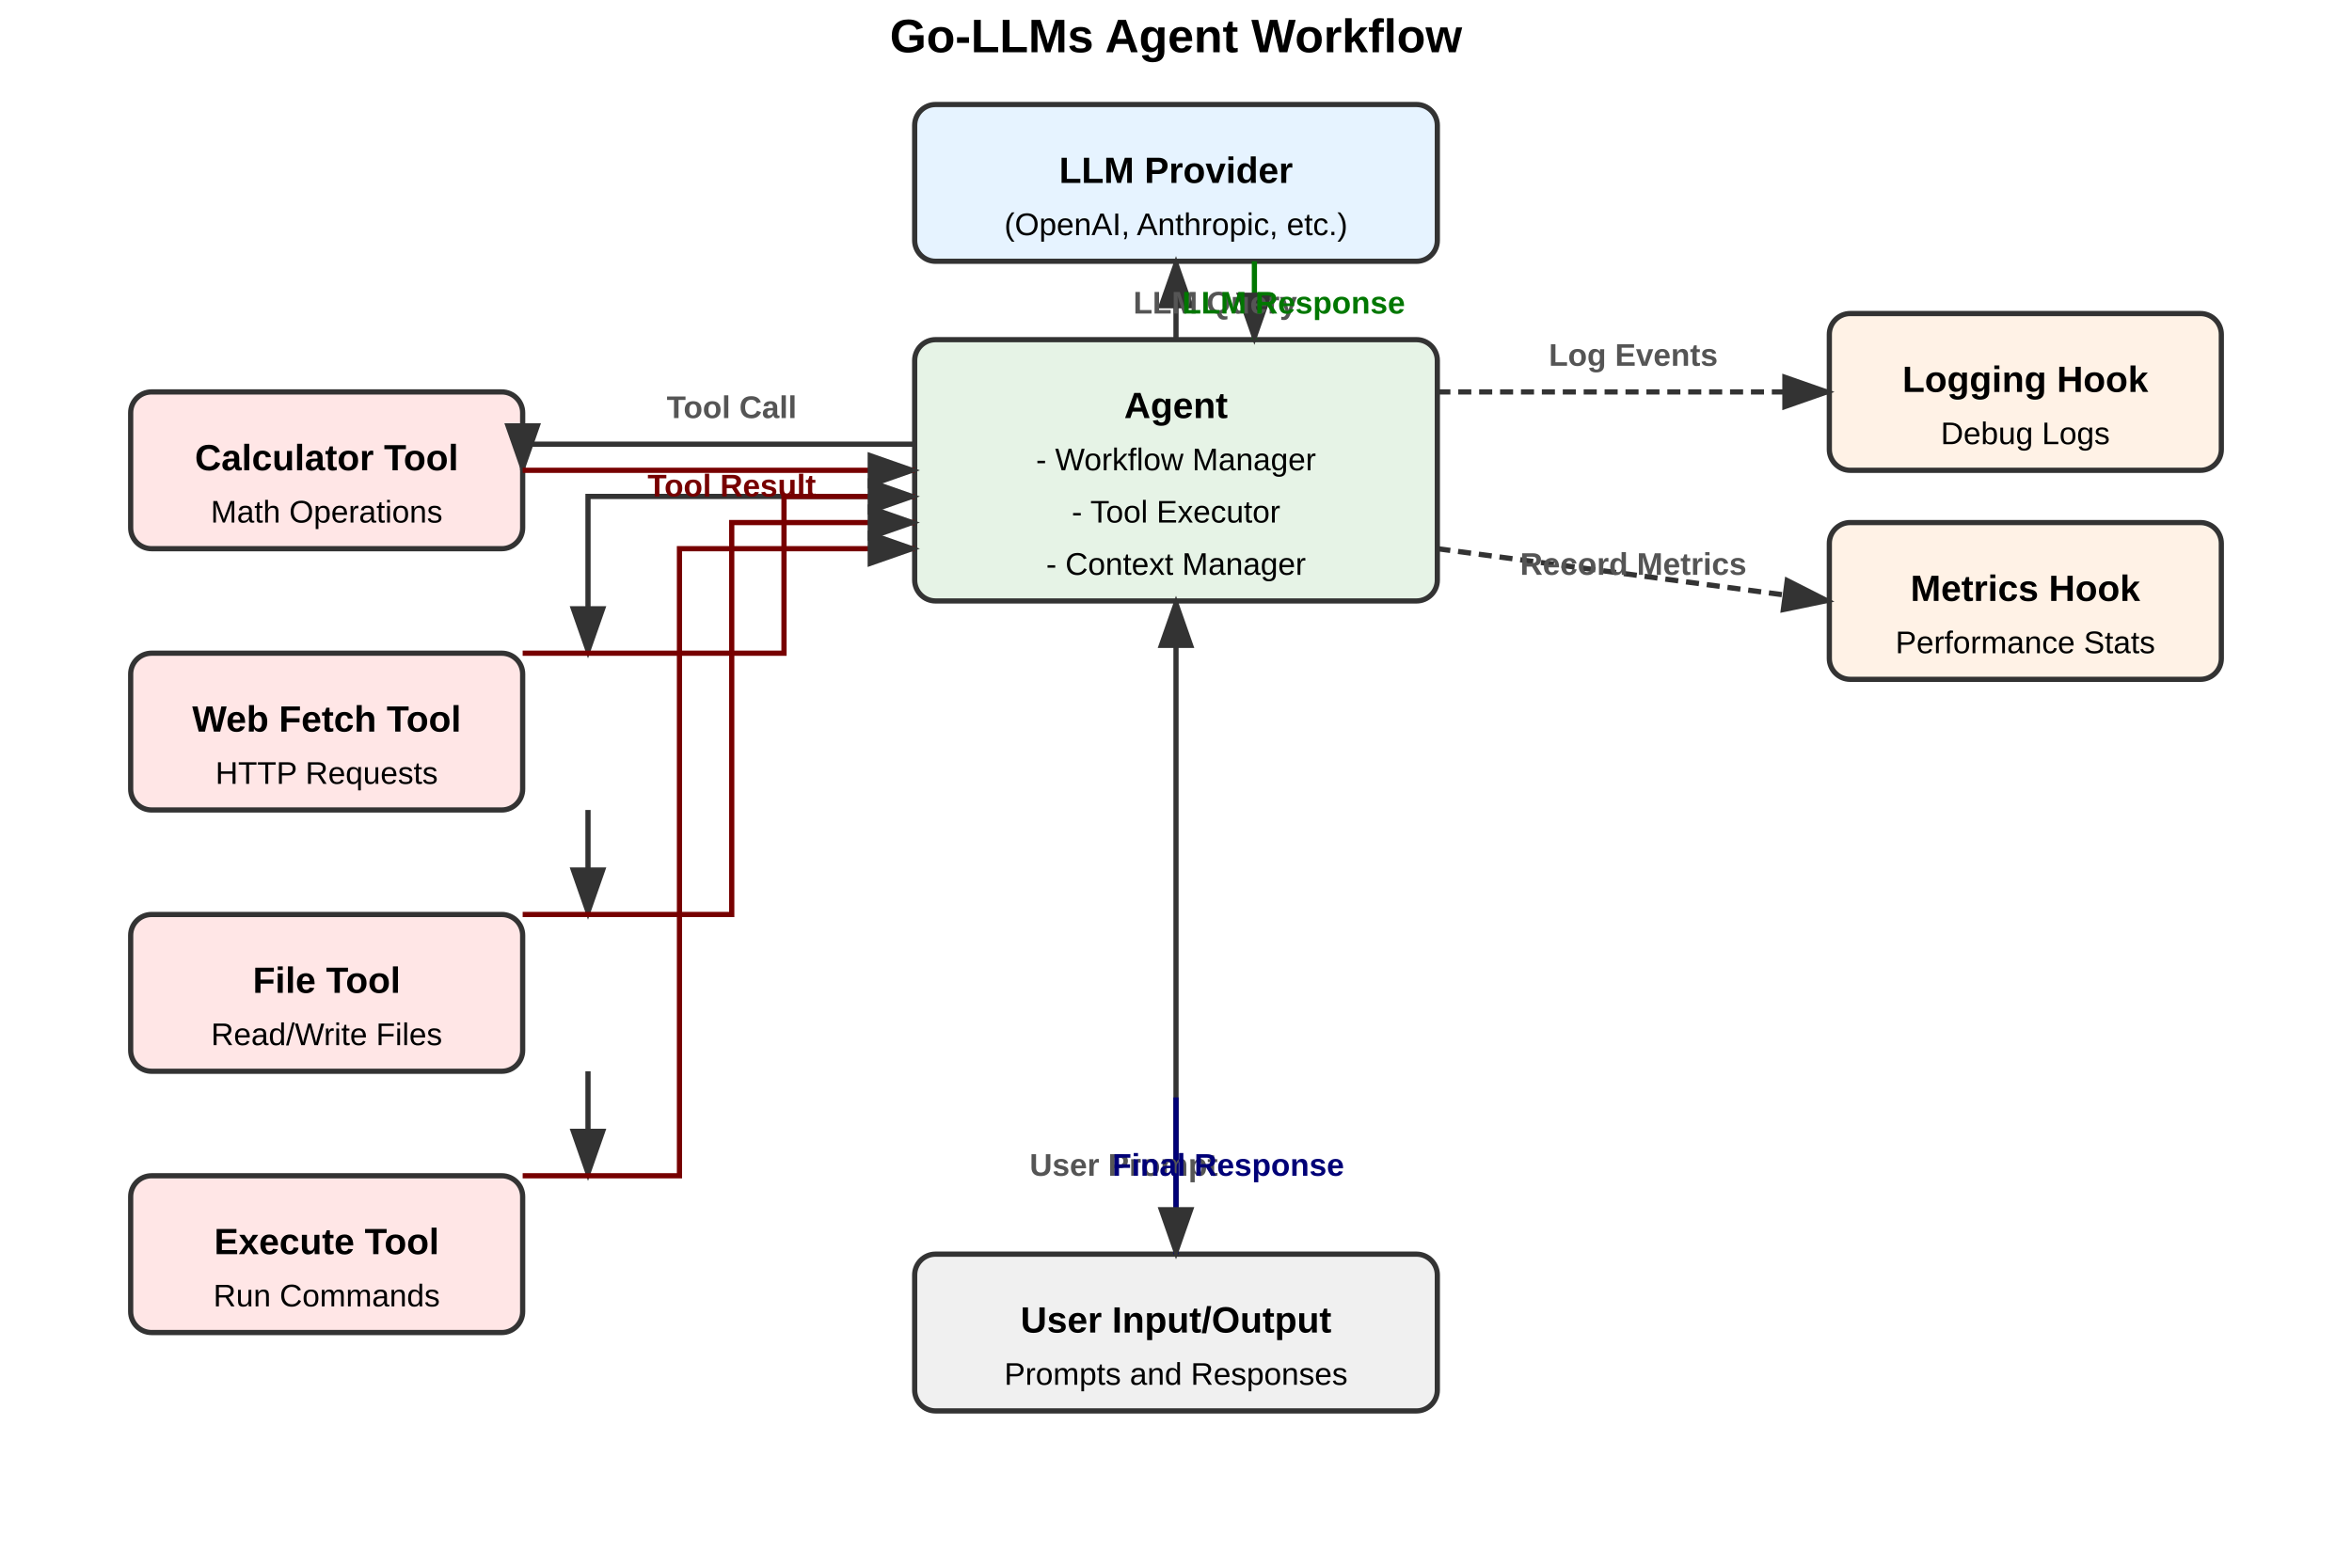
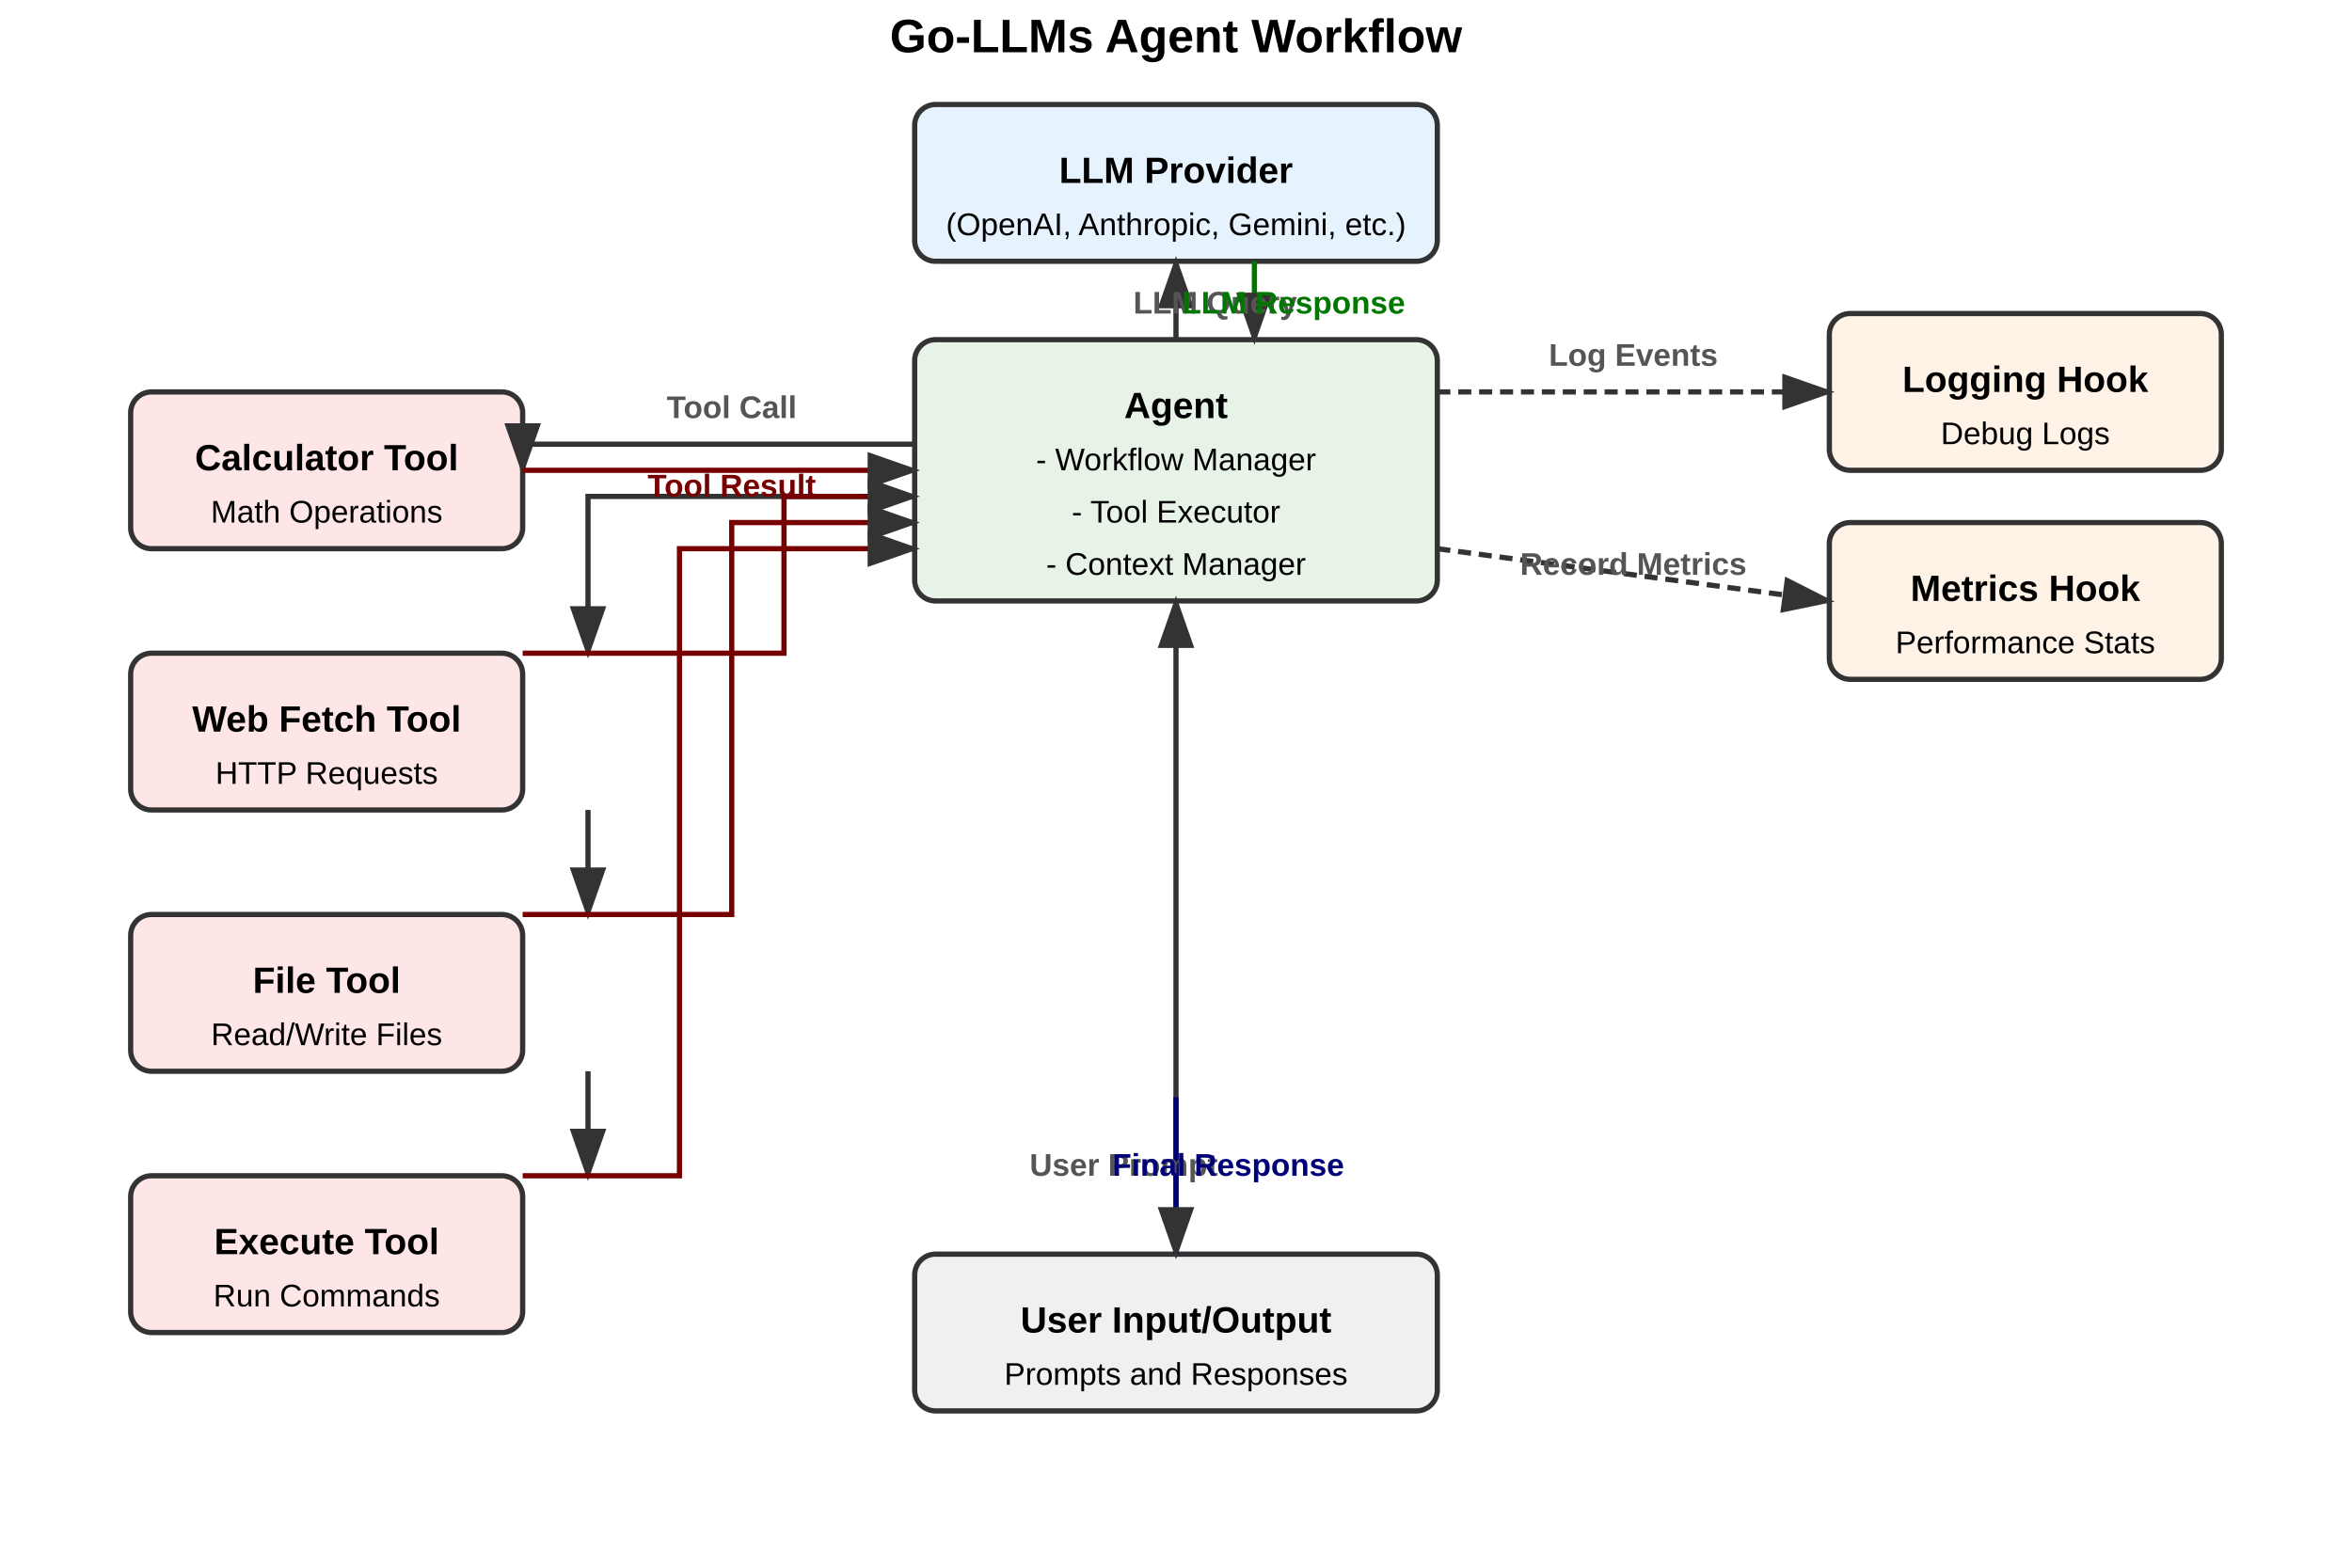
<svg xmlns="http://www.w3.org/2000/svg" width="900" height="600">
  <style>
        .box {
            fill: #f0f0f0;
            stroke: #333;
            stroke-width: 2;
            rx: 8;
            ry: 8;
        }
        .agent {
            fill: #e6f3e6;
        }
        .llm {
            fill: #e6f3ff;
        }
        .tool {
            fill: #ffe6e6;
        }
        .hook {
            fill: #fff2e6;
        }
        .arrow {
            stroke: #333;
            stroke-width: 2;
            fill: none;
            marker-end: url(#arrowhead);
        }
        .dashed {
            stroke-dasharray: 5,3;
        }
        .title {
            font-family: Arial, sans-serif;
            font-size: 14px;
            font-weight: bold;
            text-anchor: middle;
        }
        .subtitle {
            font-family: Arial, sans-serif;
            font-size: 12px;
            text-anchor: middle;
        }
        .label {
            font-family: Arial, sans-serif;
            font-size: 12px;
            font-weight: bold;
            fill: #555;
            text-anchor: middle;
        }
    </style>
  <defs>
    <marker id="arrowhead" markerWidth="10" markerHeight="7" refX="9" refY="3.5" orient="auto">
      <polygon points="0 0, 10 3.5, 0 7" fill="#333" />
    </marker>
  </defs>
  <rect x="350" y="130" width="200" height="100" class="box agent" />
  <text x="450" y="160" class="title">Agent</text>
  <text x="450" y="180" class="subtitle">- Workflow Manager</text>
  <text x="450" y="200" class="subtitle">- Tool Executor</text>
  <text x="450" y="220" class="subtitle">- Context Manager</text>
  <rect x="350" y="40" width="200" height="60" class="box llm" />
  <text x="450" y="70" class="title">LLM Provider</text>
-   <text x="450" y="90" class="subtitle">(OpenAI, Anthropic, etc.)</text>
+   <text x="450" y="90" class="subtitle">(OpenAI, Anthropic, Gemini, etc.)</text>
  <rect x="50" y="150" width="150" height="60" class="box tool" />
  <text x="125" y="180" class="title">Calculator Tool</text>
  <text x="125" y="200" class="subtitle">Math Operations</text>
  <rect x="50" y="250" width="150" height="60" class="box tool" />
  <text x="125" y="280" class="title">Web Fetch Tool</text>
  <text x="125" y="300" class="subtitle">HTTP Requests</text>
  <rect x="50" y="350" width="150" height="60" class="box tool" />
  <text x="125" y="380" class="title">File Tool</text>
  <text x="125" y="400" class="subtitle">Read/Write Files</text>
  <rect x="50" y="450" width="150" height="60" class="box tool" />
  <text x="125" y="480" class="title">Execute Tool</text>
  <text x="125" y="500" class="subtitle">Run Commands</text>
  <rect x="700" y="120" width="150" height="60" class="box hook" />
  <text x="775" y="150" class="title">Logging Hook</text>
  <text x="775" y="170" class="subtitle">Debug Logs</text>
  <rect x="700" y="200" width="150" height="60" class="box hook" />
  <text x="775" y="230" class="title">Metrics Hook</text>
  <text x="775" y="250" class="subtitle">Performance Stats</text>
  <rect x="350" y="480" width="200" height="60" class="box" />
  <text x="450" y="510" class="title">User Input/Output</text>
  <text x="450" y="530" class="subtitle">Prompts and Responses</text>
  <path d="M 450 130 L 450 100" class="arrow" />
  <path d="M 480 100 L 480 130" class="arrow" style="stroke: #007700" />
  <path d="M 350 170 L 200 170 L 200 180 L 200 180" class="arrow" />
  <path d="M 200 180 L 350 180" class="arrow" style="stroke: #770000" />
  <path d="M 350 190 L 225 190 L 225 250" class="arrow" />
  <path d="M 225 310 L 225 350" class="arrow" />
  <path d="M 225 410 L 225 450" class="arrow" />
  <path d="M 200 250 L 300 250 L 300 190 L 350 190" class="arrow" style="stroke: #770000" />
  <path d="M 200 350 L 280 350 L 280 200 L 350 200" class="arrow" style="stroke: #770000" />
  <path d="M 200 450 L 260 450 L 260 210 L 350 210" class="arrow" style="stroke: #770000" />
  <path d="M 550 150 L 700 150" class="arrow dashed" />
  <path d="M 550 210 L 700 230" class="arrow dashed" />
  <path d="M 450 480 L 450 420 L 450 420 L 450 230" class="arrow" />
  <path d="M 450 420 L 450 480" class="arrow" style="stroke: #000077" />
  <text x="465" y="120" class="label">LLM Query</text>
  <text x="495" y="120" class="label" style="fill: #007700">LLM Response</text>
  <text x="280" y="160" class="label">Tool Call</text>
  <text x="280" y="190" class="label" style="fill: #770000">Tool Result</text>
  <text x="625" y="140" class="label">Log Events</text>
  <text x="625" y="220" class="label">Record Metrics</text>
  <text x="430" y="450" class="label">User Prompt</text>
  <text x="470" y="450" class="label" style="fill: #000077">Final Response</text>
  <text x="450" y="20" font-family="Arial, sans-serif" font-size="18" font-weight="bold" text-anchor="middle">Go-LLMs Agent Workflow</text>
</svg>
